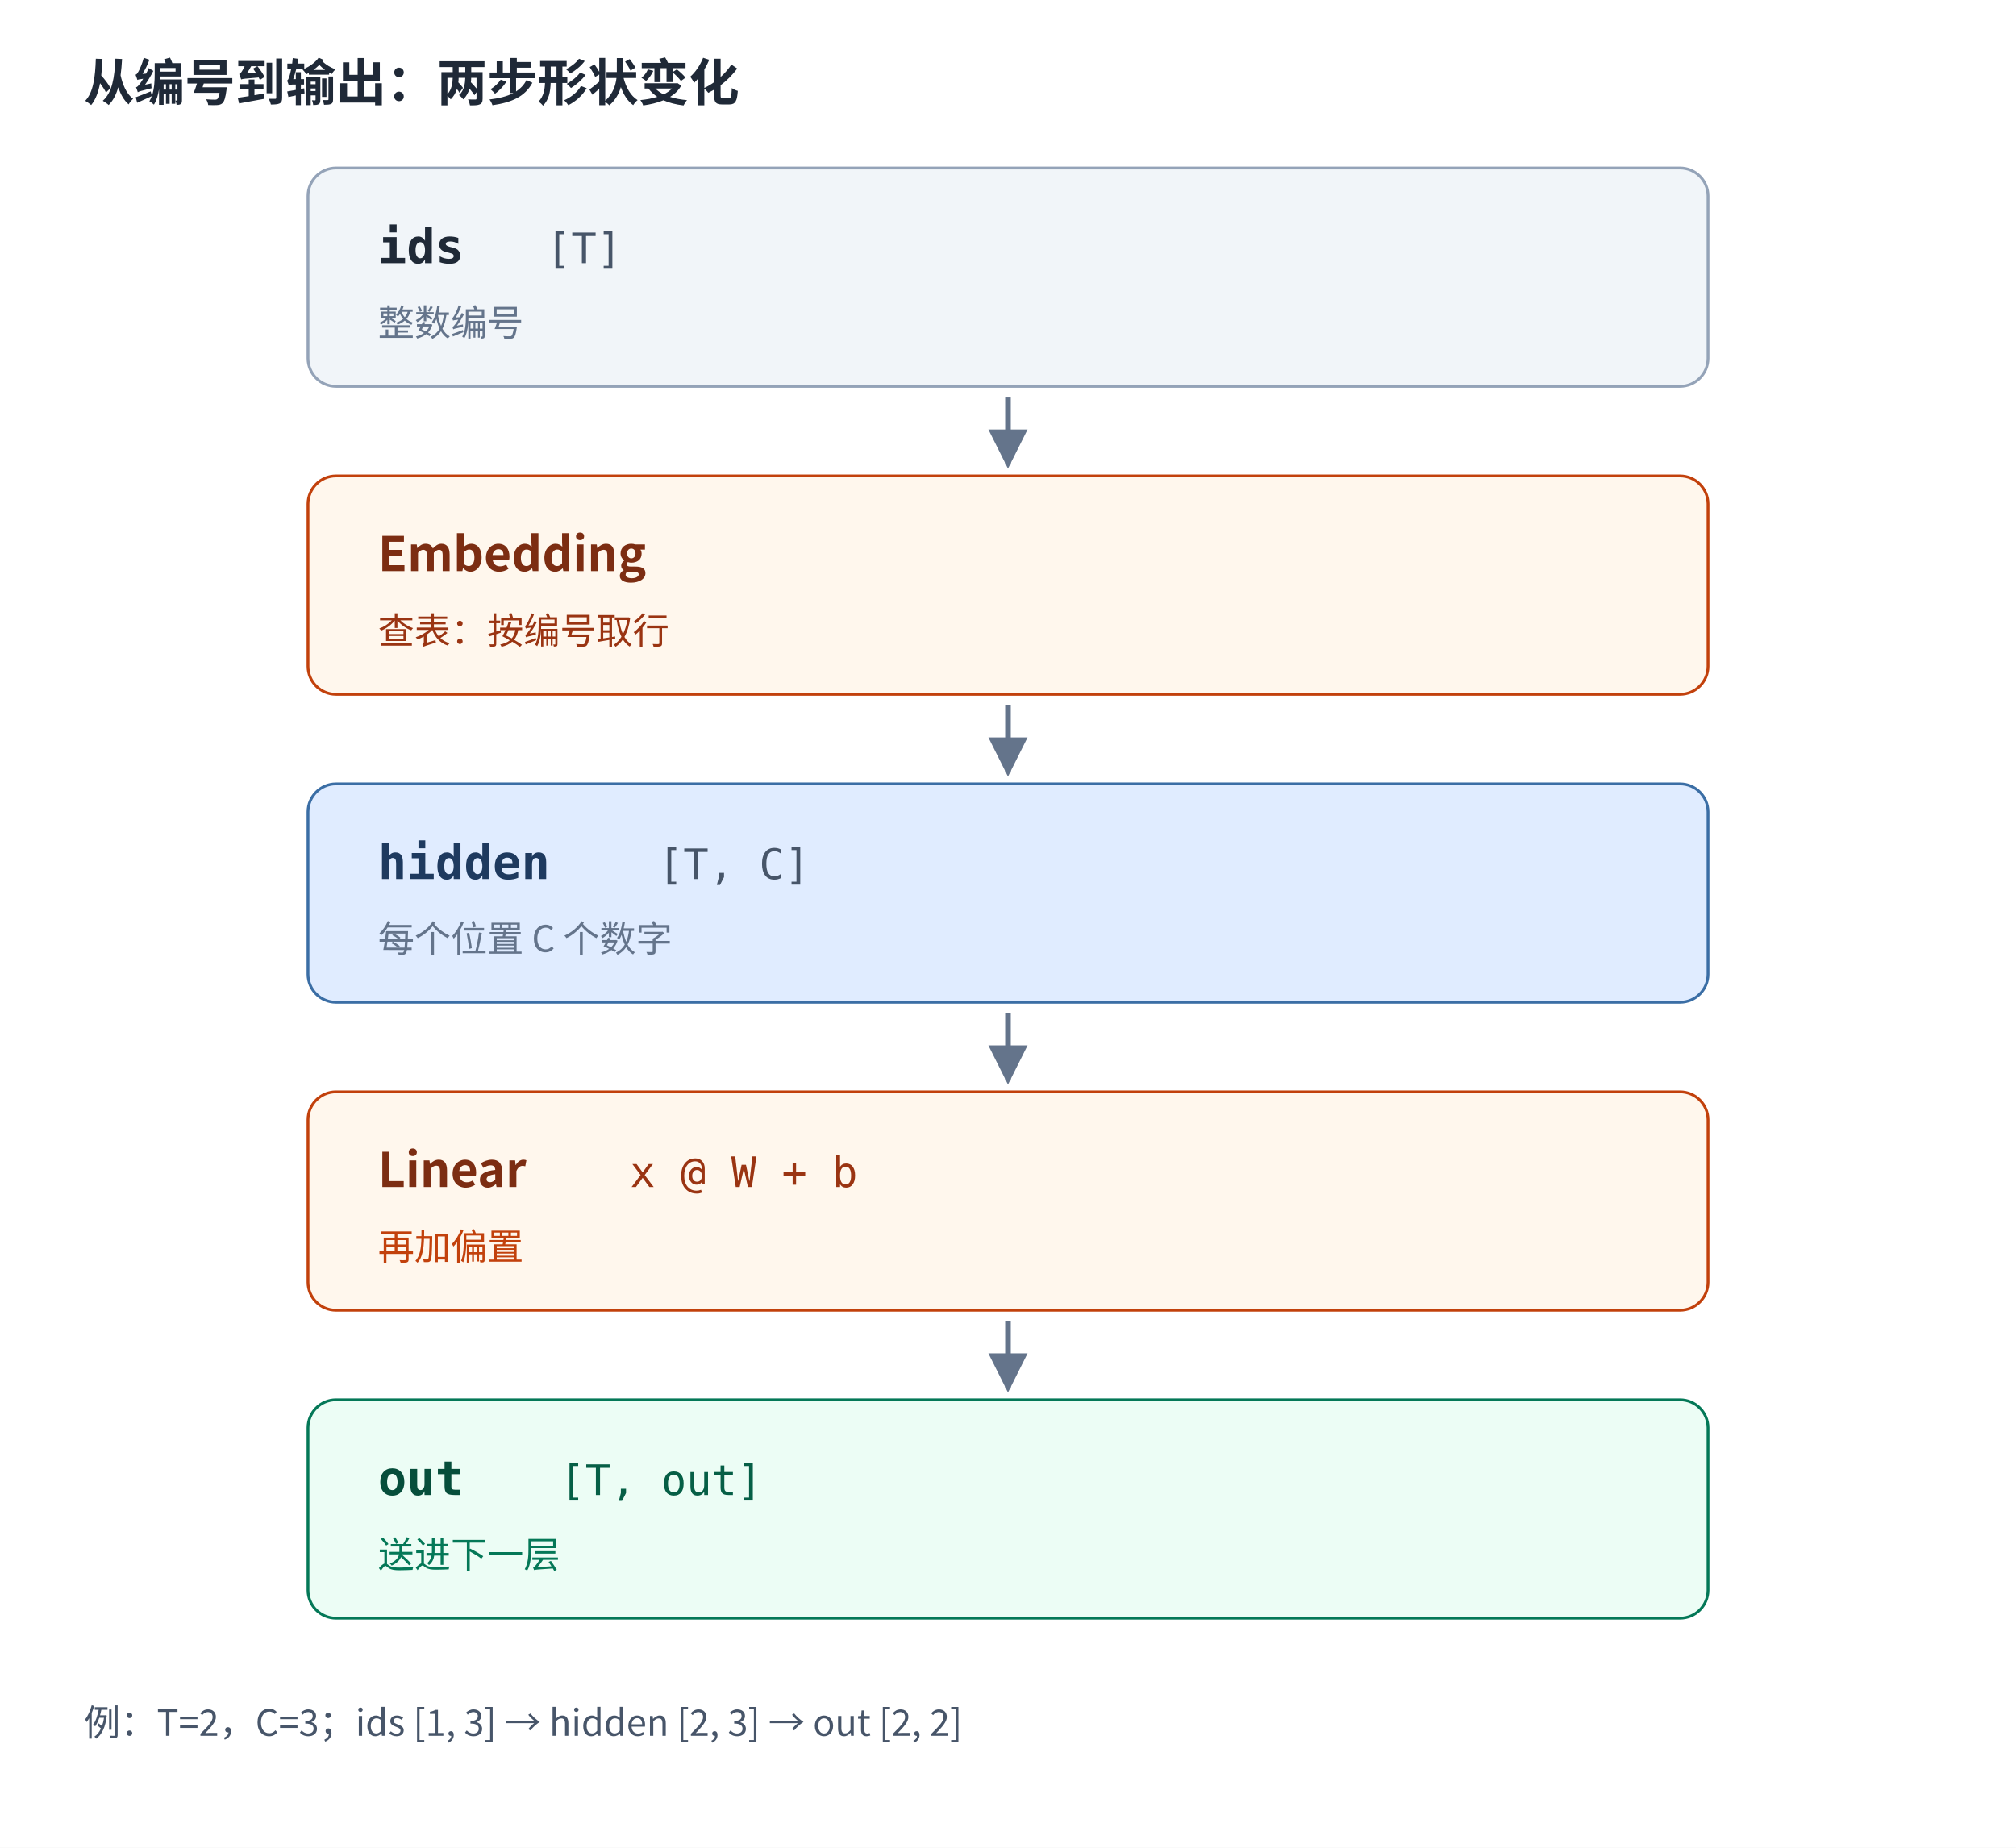
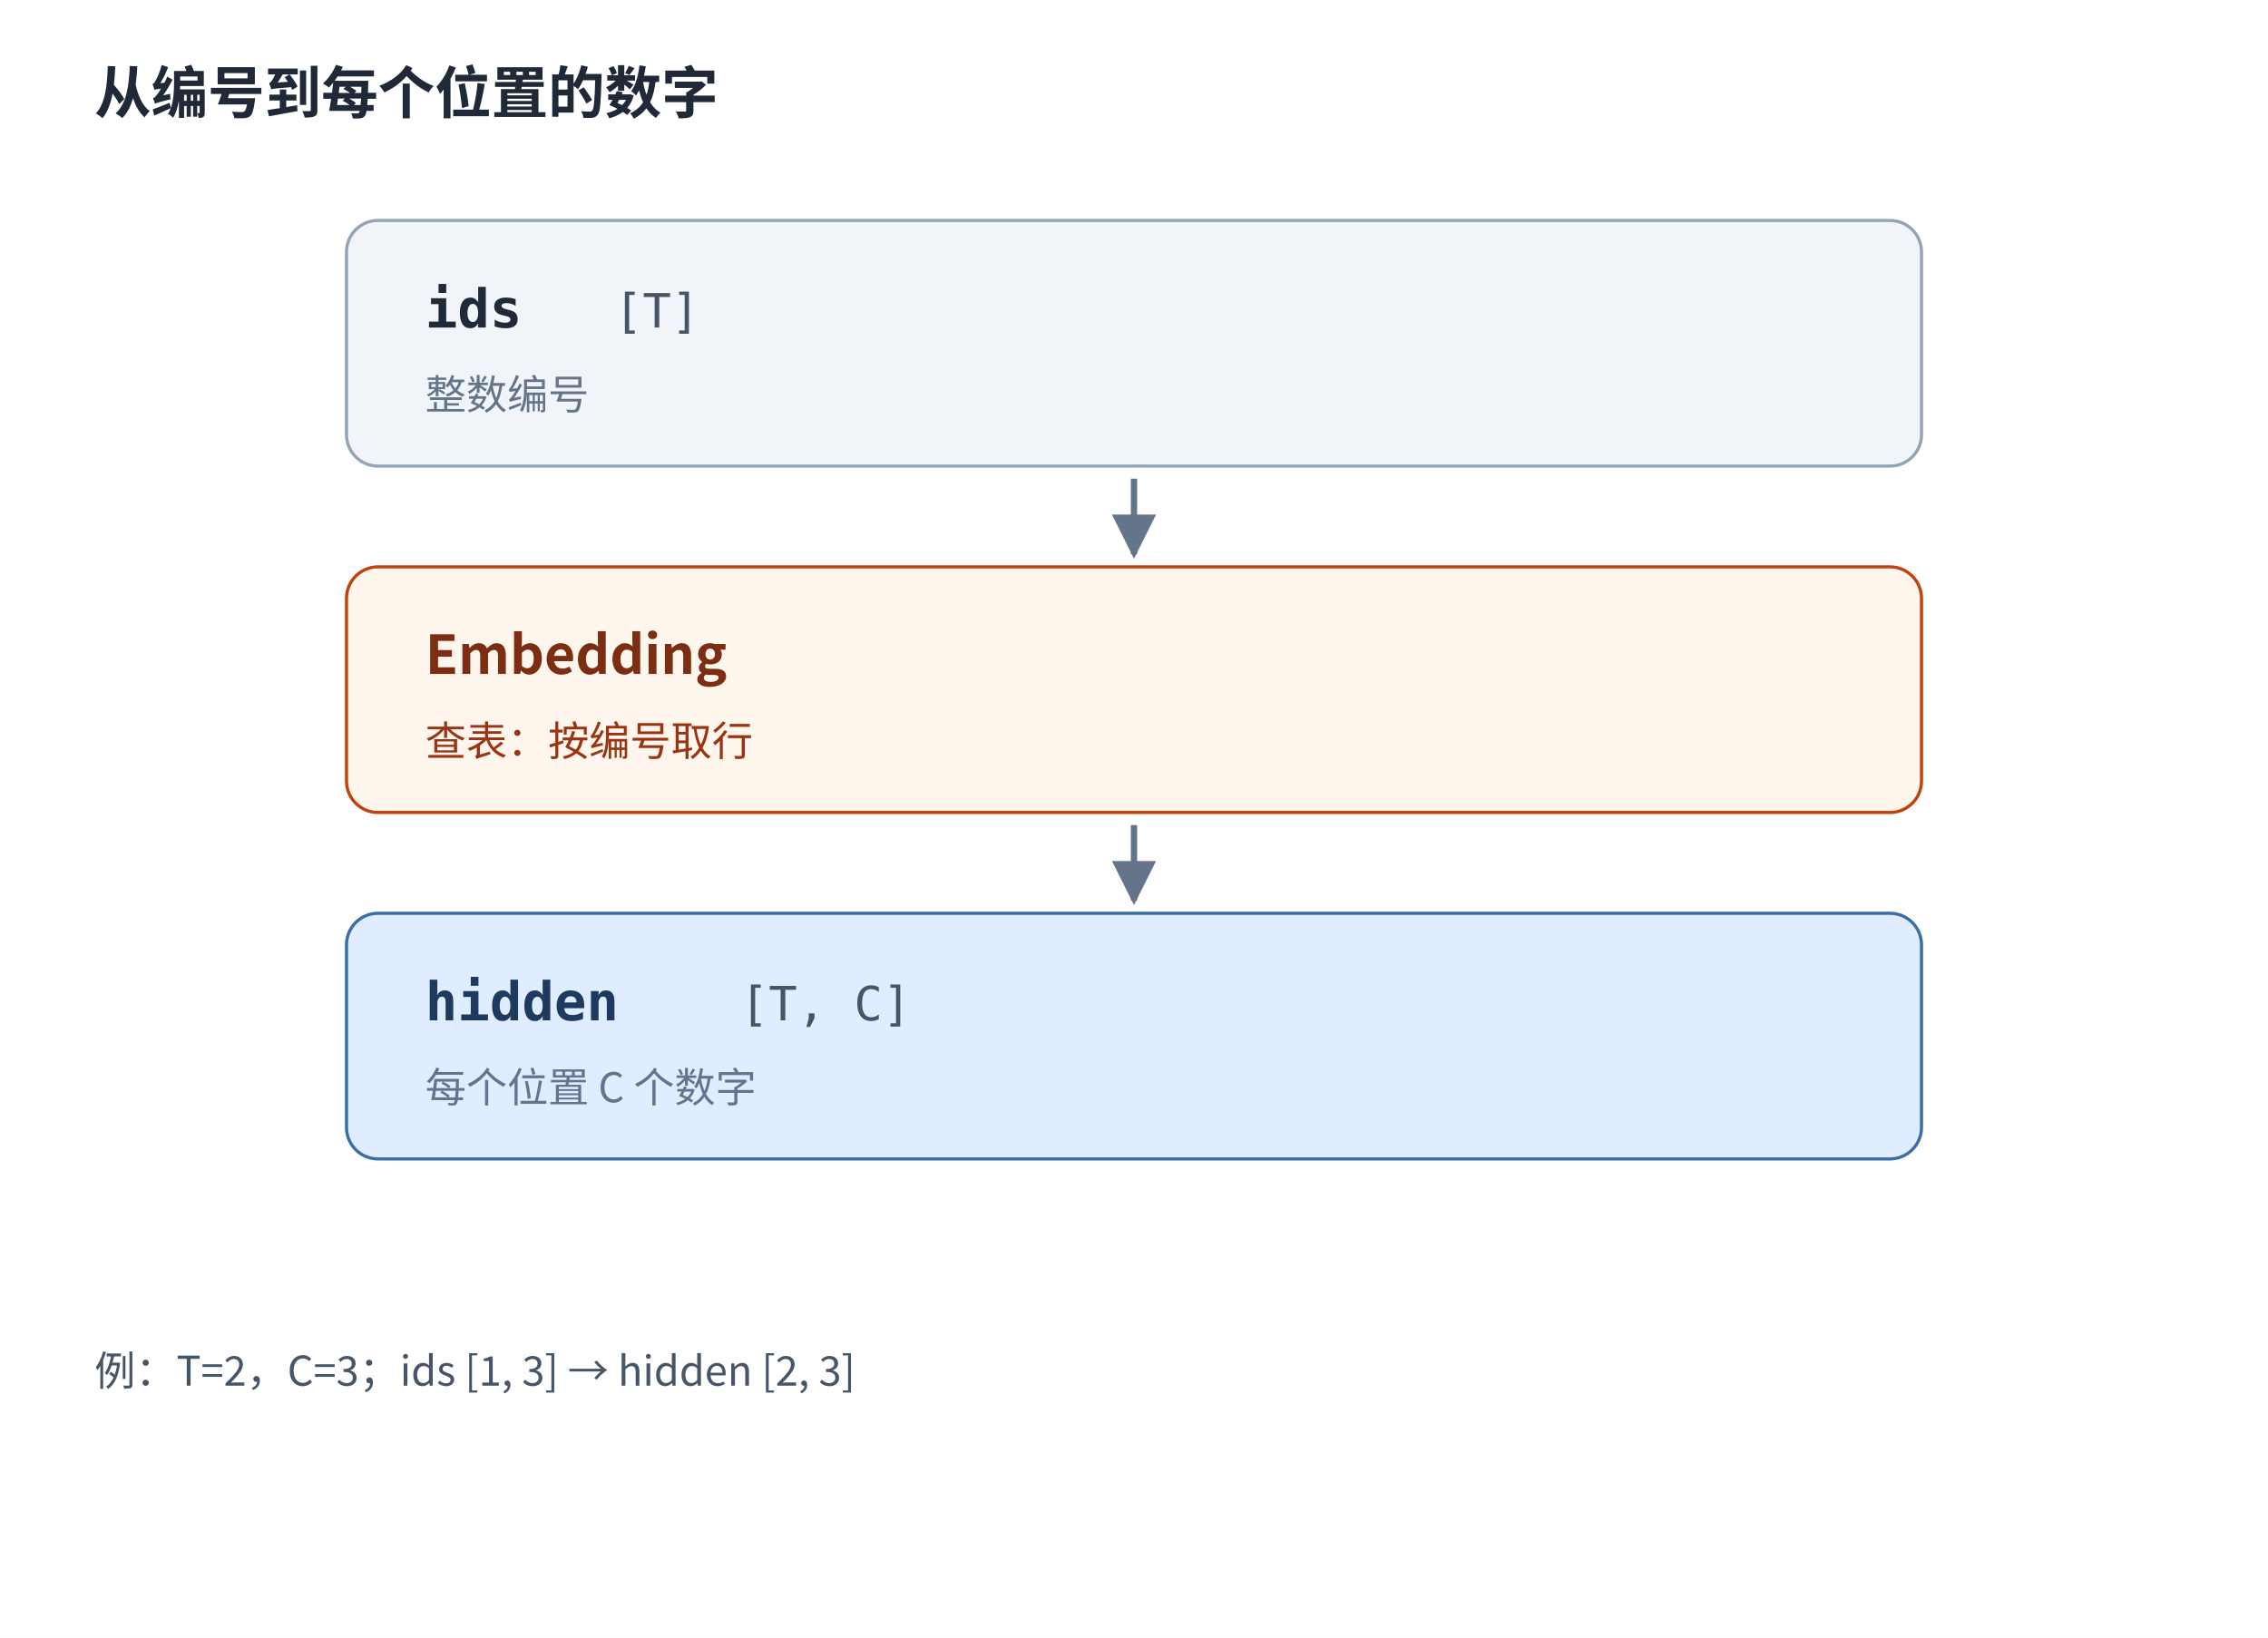
- <svg xmlns="http://www.w3.org/2000/svg" viewBox="0 0 720 660" role="img" aria-labelledby="title desc">
+ <svg xmlns="http://www.w3.org/2000/svg" viewBox="0 0 720 520" role="img" aria-labelledby="title desc">
  <defs>
    <marker id="arrow" viewBox="0 0 10 10" refX="9" refY="5" markerWidth="7" markerHeight="7" orient="auto-start-reverse">
      <path d="M 0 0 L 10 5 L 0 10 z" fill="#64748b" />
    </marker>
  </defs>
-   <rect width="720" height="660" fill="#ffffff" />
-   <text x="30" y="36" font-family="system-ui, 'Noto Sans CJK SC', sans-serif" font-size="18" font-weight="600" fill="#1f2937">从编号到输出：两步形状变化</text>
-   <rect x="110" y="60" width="500" height="78" rx="10" fill="#f1f5f9" stroke="#94a3b8" />
-   <text x="135" y="94" font-family="ui-monospace, SFMono-Regular, Menlo, monospace" font-size="17" font-weight="600" fill="#1f2937">ids</text>
-   <text x="195" y="94" font-family="ui-monospace, SFMono-Regular, Menlo, monospace" font-size="15" fill="#475569">[T]</text>
-   <text x="135" y="120" font-family="system-ui, 'Noto Sans CJK SC', sans-serif" font-size="13" fill="#64748b">整数编号</text>
-   <rect x="110" y="170" width="500" height="78" rx="10" fill="#fff7ed" stroke="#c2410c" />
-   <text x="135" y="204" font-family="system-ui, 'Noto Sans CJK SC', sans-serif" font-size="17" font-weight="600" fill="#7c2d12">Embedding</text>
-   <text x="135" y="230" font-family="system-ui, 'Noto Sans CJK SC', sans-serif" font-size="13" fill="#9a3412">查表：按编号取行</text>
-   <rect x="110" y="280" width="500" height="78" rx="10" fill="#e0ecff" stroke="#3b6ea5" />
-   <text x="135" y="314" font-family="ui-monospace, SFMono-Regular, Menlo, monospace" font-size="17" font-weight="600" fill="#1e3a5f">hidden</text>
-   <text x="235" y="314" font-family="ui-monospace, SFMono-Regular, Menlo, monospace" font-size="15" fill="#475569">[T, C]</text>
-   <text x="135" y="340" font-family="system-ui, 'Noto Sans CJK SC', sans-serif" font-size="13" fill="#64748b">每个位置 C 个数字</text>
-   <rect x="110" y="390" width="500" height="78" rx="10" fill="#fff7ed" stroke="#c2410c" />
-   <text x="135" y="424" font-family="system-ui, 'Noto Sans CJK SC', sans-serif" font-size="17" font-weight="600" fill="#7c2d12">Linear</text>
-   <text x="225" y="424" font-family="ui-monospace, SFMono-Regular, Menlo, monospace" font-size="15" fill="#9a3412">x @ W + b</text>
-   <text x="135" y="450" font-family="system-ui, 'Noto Sans CJK SC', sans-serif" font-size="13" fill="#c2410c">再加偏置</text>
-   <rect x="110" y="500" width="500" height="78" rx="10" fill="#ecfdf5" stroke="#047857" />
-   <text x="135" y="534" font-family="ui-monospace, SFMono-Regular, Menlo, monospace" font-size="17" font-weight="600" fill="#064e3b">out</text>
-   <text x="200" y="534" font-family="ui-monospace, SFMono-Regular, Menlo, monospace" font-size="15" fill="#065f46">[T, out]</text>
-   <text x="135" y="560" font-family="system-ui, 'Noto Sans CJK SC', sans-serif" font-size="13" fill="#047857">送进下一层</text>
-   <line x1="360" y1="142" x2="360" y2="166" stroke="#64748b" stroke-width="2" marker-end="url(#arrow)" />
-   <line x1="360" y1="252" x2="360" y2="276" stroke="#64748b" stroke-width="2" marker-end="url(#arrow)" />
-   <line x1="360" y1="362" x2="360" y2="386" stroke="#64748b" stroke-width="2" marker-end="url(#arrow)" />
-   <line x1="360" y1="472" x2="360" y2="496" stroke="#64748b" stroke-width="2" marker-end="url(#arrow)" />
-   <text x="30" y="620" font-family="system-ui, 'Noto Sans CJK SC', sans-serif" font-size="13" fill="#475569">例：T=2，C=3；ids [1, 3] → hidden [2, 3] → out [2, 2]</text>
+   <rect width="720" height="520" fill="#ffffff" />
+   <text x="30" y="36" font-family="system-ui, 'Noto Sans CJK SC', sans-serif" font-size="18" font-weight="600" fill="#1f2937">从编号到每个位置的数字</text>
+   <rect x="110" y="70" width="500" height="78" rx="10" fill="#f1f5f9" stroke="#94a3b8" />
+   <text x="135" y="104" font-family="ui-monospace, SFMono-Regular, Menlo, monospace" font-size="17" font-weight="600" fill="#1f2937">ids</text>
+   <text x="195" y="104" font-family="ui-monospace, SFMono-Regular, Menlo, monospace" font-size="15" fill="#475569">[T]</text>
+   <text x="135" y="130" font-family="system-ui, 'Noto Sans CJK SC', sans-serif" font-size="13" fill="#64748b">整数编号</text>
+   <rect x="110" y="180" width="500" height="78" rx="10" fill="#fff7ed" stroke="#c2410c" />
+   <text x="135" y="214" font-family="system-ui, 'Noto Sans CJK SC', sans-serif" font-size="17" font-weight="600" fill="#7c2d12">Embedding</text>
+   <text x="135" y="240" font-family="system-ui, 'Noto Sans CJK SC', sans-serif" font-size="13" fill="#9a3412">查表：按编号取行</text>
+   <rect x="110" y="290" width="500" height="78" rx="10" fill="#e0ecff" stroke="#3b6ea5" />
+   <text x="135" y="324" font-family="ui-monospace, SFMono-Regular, Menlo, monospace" font-size="17" font-weight="600" fill="#1e3a5f">hidden</text>
+   <text x="235" y="324" font-family="ui-monospace, SFMono-Regular, Menlo, monospace" font-size="15" fill="#475569">[T, C]</text>
+   <text x="135" y="350" font-family="system-ui, 'Noto Sans CJK SC', sans-serif" font-size="13" fill="#64748b">每个位置 C 个数字</text>
+   <line x1="360" y1="152" x2="360" y2="176" stroke="#64748b" stroke-width="2" marker-end="url(#arrow)" />
+   <line x1="360" y1="262" x2="360" y2="286" stroke="#64748b" stroke-width="2" marker-end="url(#arrow)" />
+   <text x="30" y="440" font-family="system-ui, 'Noto Sans CJK SC', sans-serif" font-size="13" fill="#475569">例：T=2，C=3；ids [1, 3] → hidden [2, 3]</text>
</svg>
